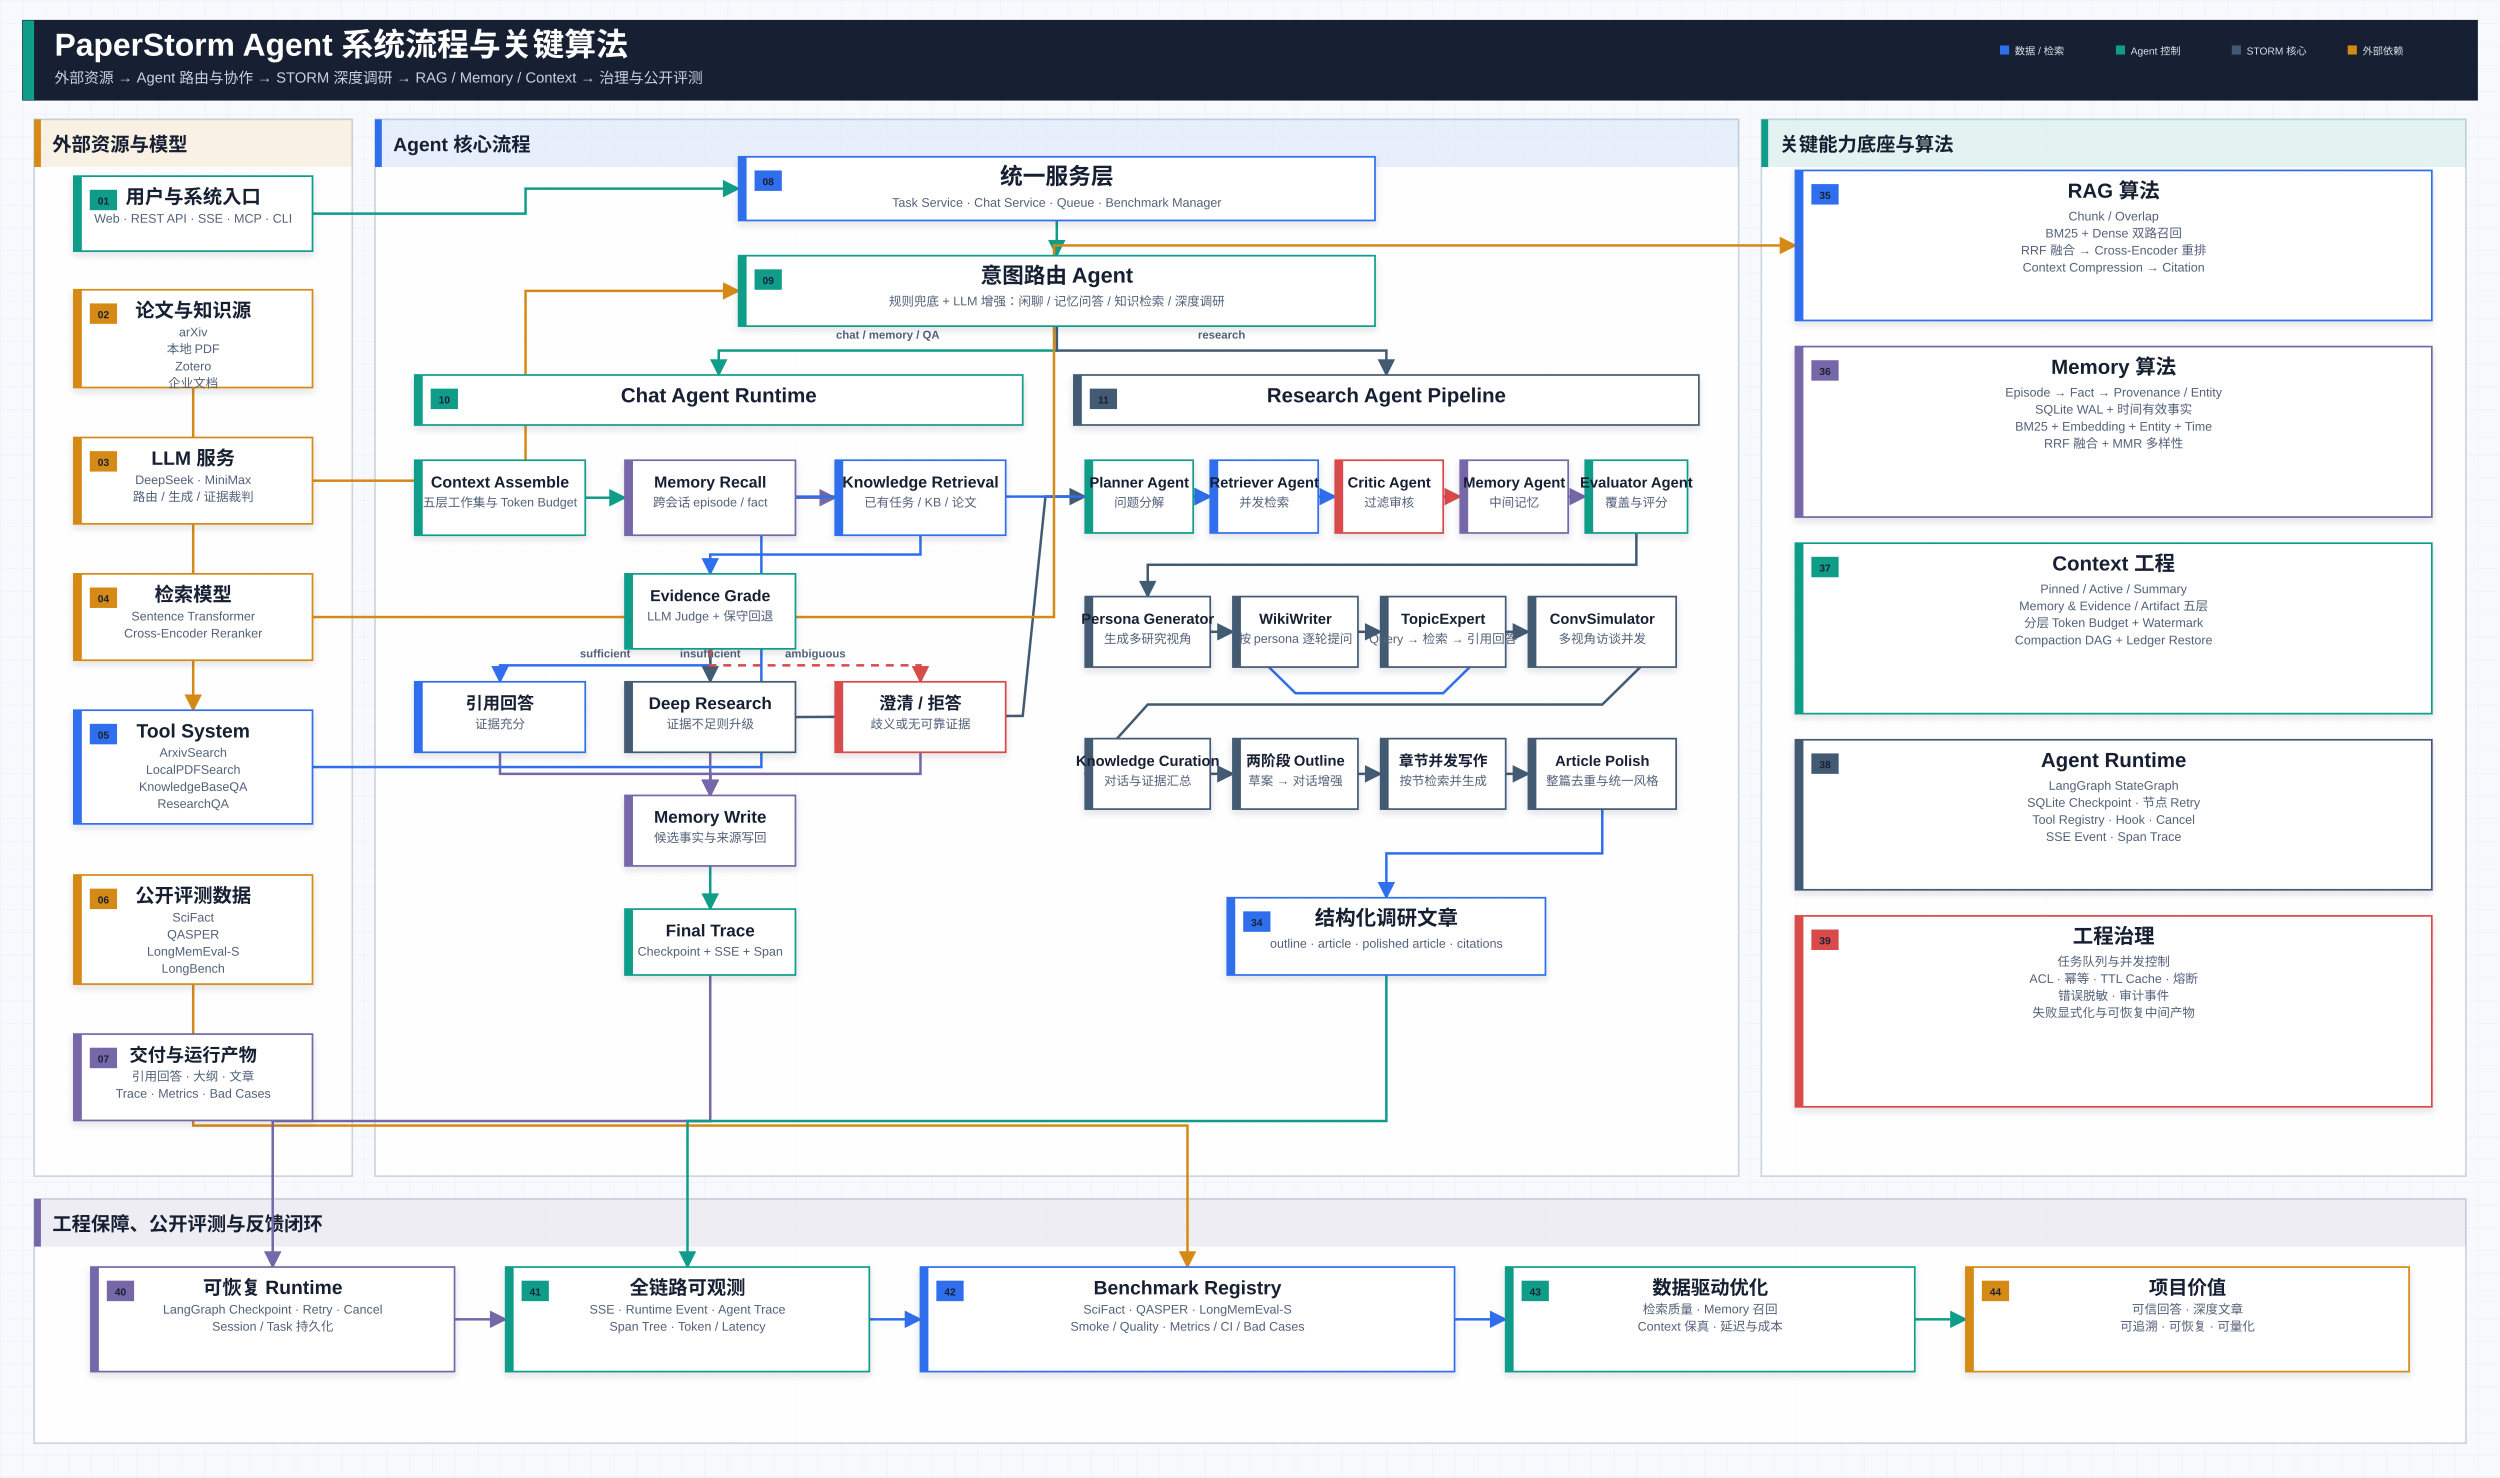
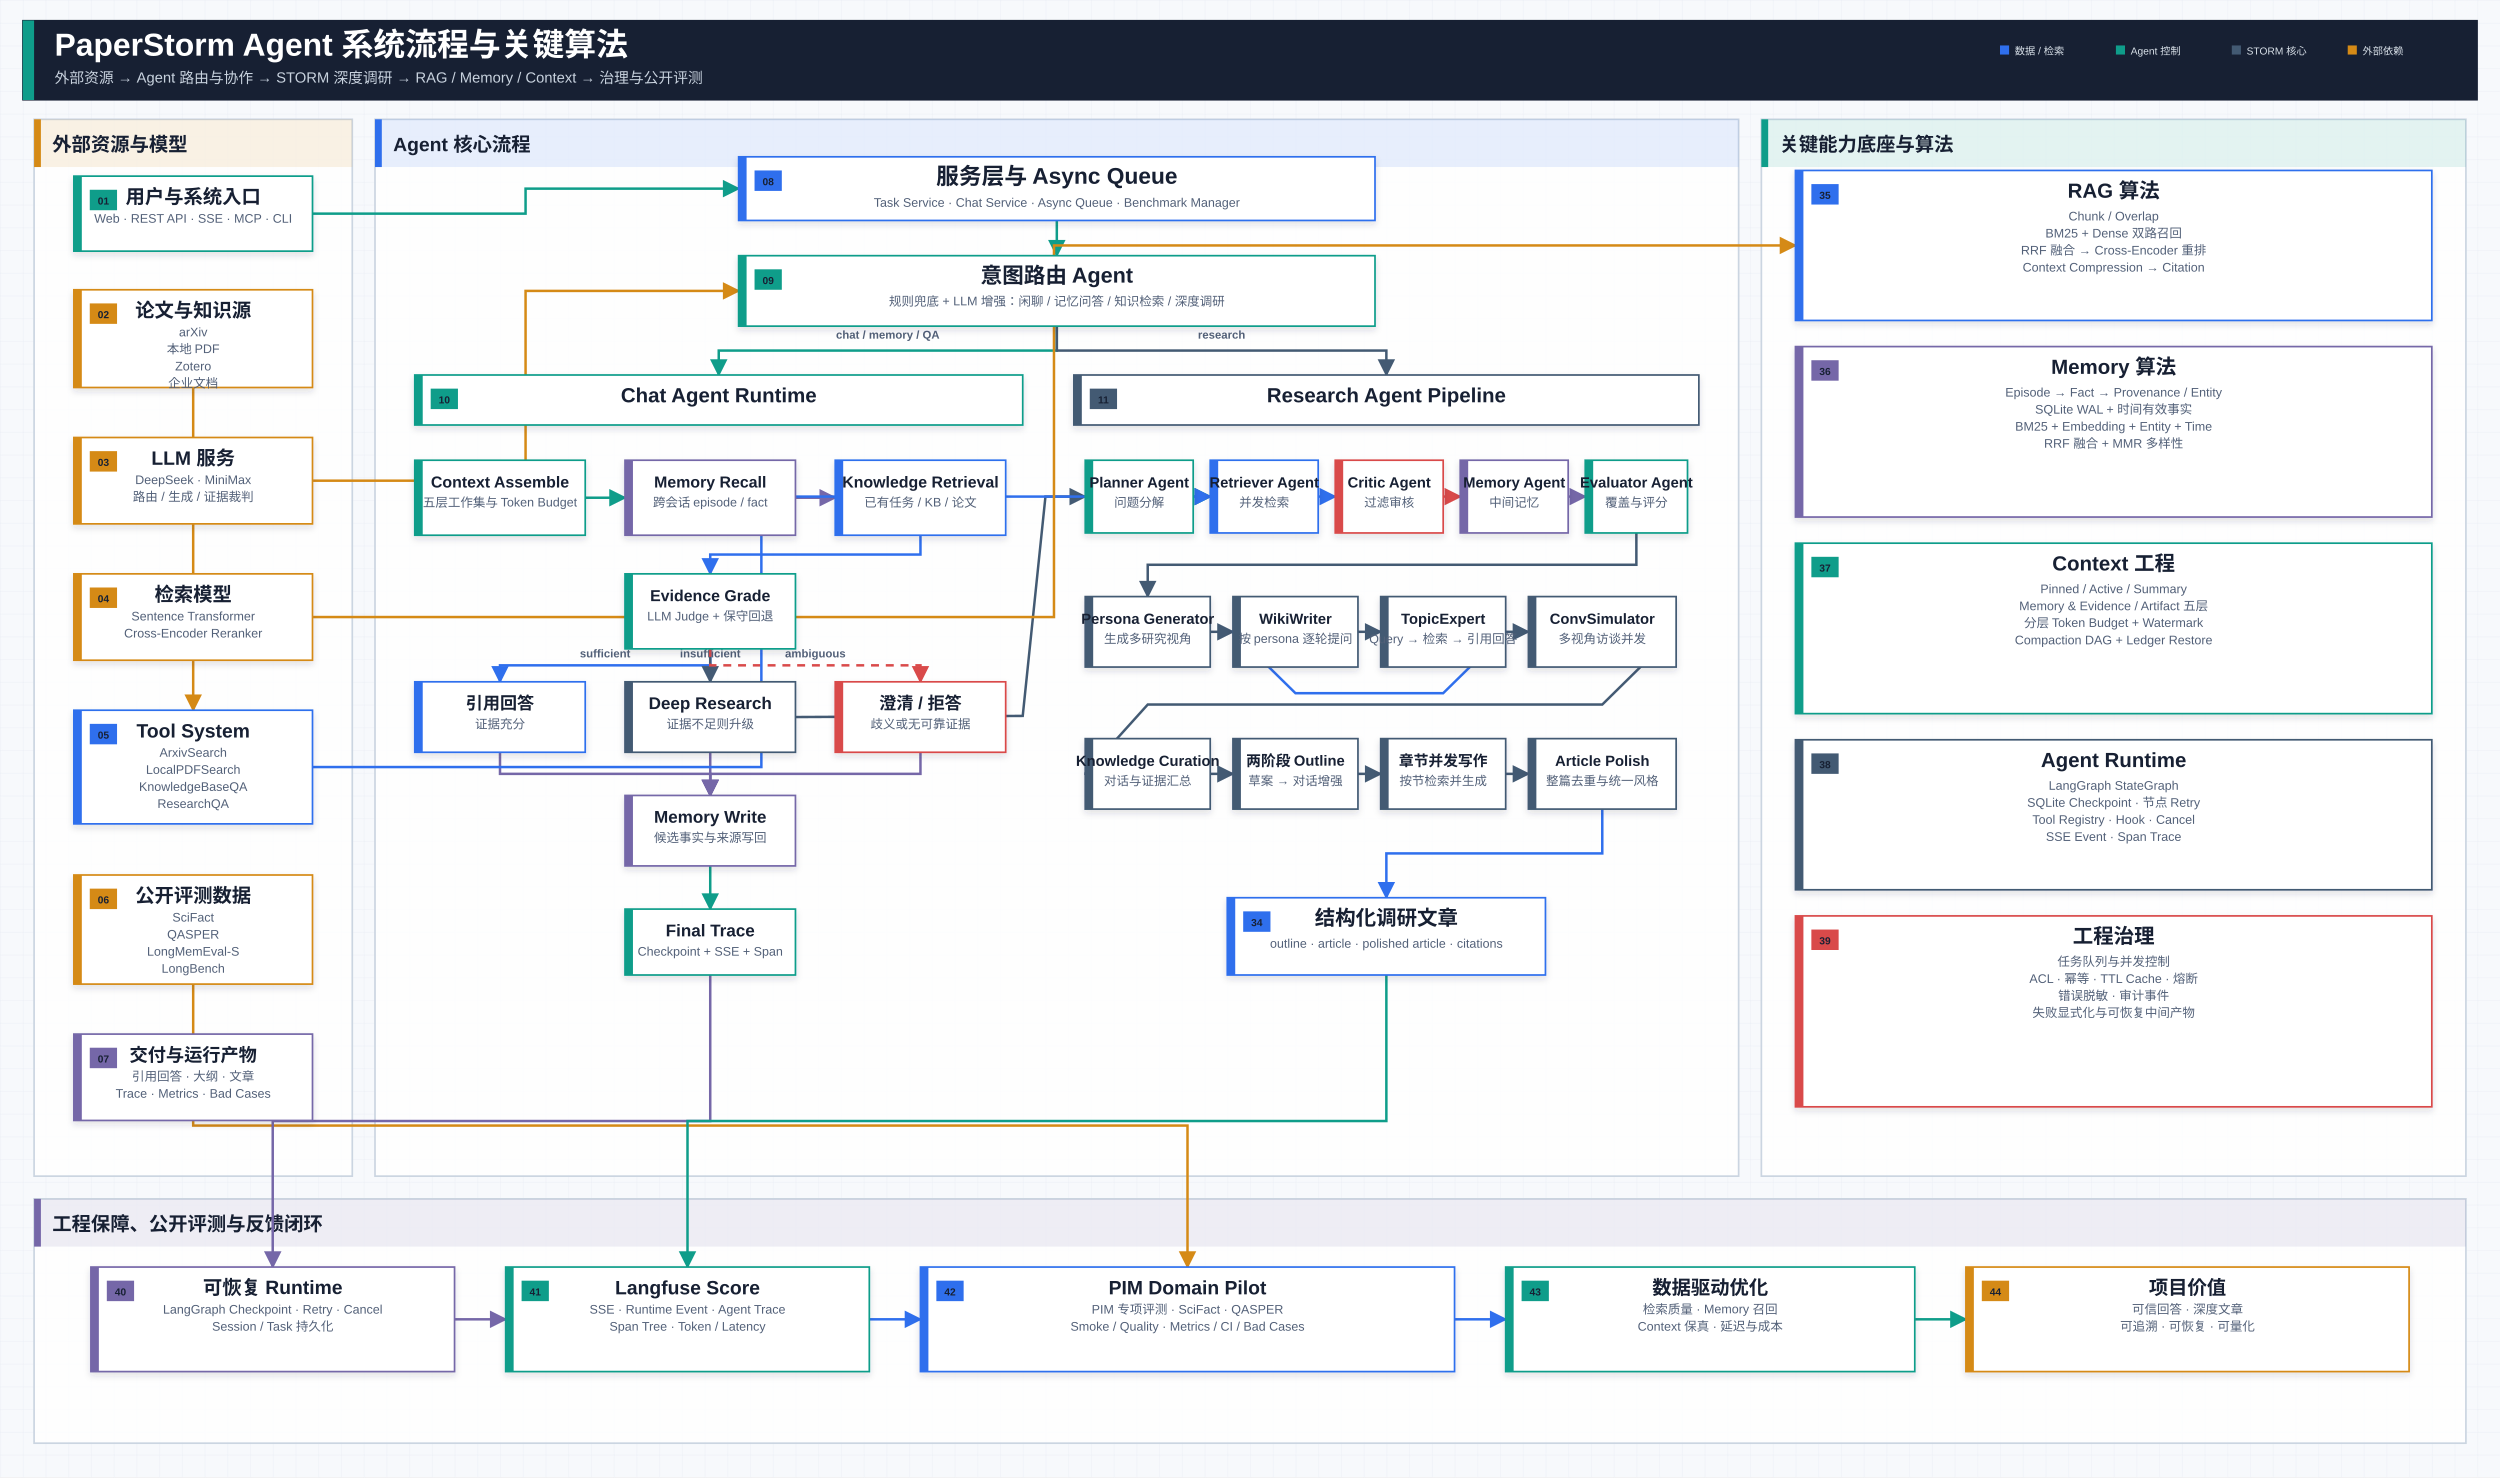
<svg xmlns="http://www.w3.org/2000/svg" width="2200" height="1300" viewBox="0 0 2200 1300" role="img" aria-label="PaperStorm Agent 系统流程与关键算法">
  <defs>
    <filter id="node-shadow" x="-20%" y="-20%" width="140%" height="150%">
      <feDropShadow dx="0" dy="3" stdDeviation="3" flood-color="#24364A" flood-opacity=".14" />
    </filter>
    <pattern id="grid" width="20" height="20" patternUnits="userSpaceOnUse">
      <path d="M 20 0 L 0 0 0 20" fill="none" stroke="#E6EBF2" stroke-width=".6" />
    </pattern>
    <marker id="arrow-primary" viewBox="0 0 10 10" refX="9" refY="5" markerWidth="7" markerHeight="7" orient="auto-start-reverse">
      <path d="M 0 0 L 10 5 L 0 10 z" fill="#2F6FED" />
    </marker>
    <marker id="arrow-control" viewBox="0 0 10 10" refX="9" refY="5" markerWidth="7" markerHeight="7" orient="auto-start-reverse">
      <path d="M 0 0 L 10 5 L 0 10 z" fill="#0F9D8A" />
    </marker>
    <marker id="arrow-external" viewBox="0 0 10 10" refX="9" refY="5" markerWidth="7" markerHeight="7" orient="auto-start-reverse">
      <path d="M 0 0 L 10 5 L 0 10 z" fill="#D58A16" />
    </marker>
    <marker id="arrow-storage" viewBox="0 0 10 10" refX="9" refY="5" markerWidth="7" markerHeight="7" orient="auto-start-reverse">
      <path d="M 0 0 L 10 5 L 0 10 z" fill="#7567A8" />
    </marker>
    <marker id="arrow-danger" viewBox="0 0 10 10" refX="9" refY="5" markerWidth="7" markerHeight="7" orient="auto-start-reverse">
      <path d="M 0 0 L 10 5 L 0 10 z" fill="#D94A4A" />
    </marker>
    <marker id="arrow-storm" viewBox="0 0 10 10" refX="9" refY="5" markerWidth="7" markerHeight="7" orient="auto-start-reverse">
      <path d="M 0 0 L 10 5 L 0 10 z" fill="#435A73" />
    </marker>
    <marker id="arrow-neutral" viewBox="0 0 10 10" refX="9" refY="5" markerWidth="7" markerHeight="7" orient="auto-start-reverse">
      <path d="M 0 0 L 10 5 L 0 10 z" fill="#CBD5E1" />
    </marker>
    <style>text{font-family:'Segoe UI','Microsoft YaHei',Arial,sans-serif;fill:#172033;}.header{font-weight:750;fill:#FFFFFF;}.subtitle{fill:#C8D2DE;}.legend{fill:#D8E0E8;font-size:9px;}.panel-title,.node-title{font-weight:700;}.node-subtitle{fill:#526078;font-weight:400;}.edge-label{fill:#526078;font-size:10px;font-weight:600;}</style>
  </defs>
  <rect width="100%" height="100%" fill="#F7F9FC" />
  <rect width="100%" height="100%" fill="url(#grid)" />
  <rect x="20" y="18" width="2160" height="70" fill="#172033" stroke="#172033" />
  <rect x="20" y="18" width="10" height="70" fill="#0F9D8A" />
  <text x="48" y="49" class="header" font-size="28">PaperStorm Agent 系统流程与关键算法</text>
  <text x="48" y="73" class="subtitle" font-size="13">外部资源 → Agent 路由与协作 → STORM 深度调研 → RAG / Memory / Context → 治理与公开评测</text>
  <rect x="30" y="105" width="280" height="930" fill="#FFFFFF" fill-opacity=".82" stroke="#CBD5E1" stroke-width="1.5" />
  <rect x="30" y="105" width="280" height="42" fill="#D58A16" fill-opacity=".11" stroke="none" />
  <rect x="30" y="105" width="6" height="42" fill="#D58A16" />
  <text x="46" y="133" class="panel-title" text-anchor="start" font-size="17">外部资源与模型</text>
  <rect x="330" y="105" width="1200" height="930" fill="#FFFFFF" fill-opacity=".82" stroke="#CBD5E1" stroke-width="1.5" />
  <rect x="330" y="105" width="1200" height="42" fill="#2F6FED" fill-opacity=".11" stroke="none" />
  <rect x="330" y="105" width="6" height="42" fill="#2F6FED" />
  <text x="346" y="133" class="panel-title" text-anchor="start" font-size="17">Agent 核心流程</text>
  <rect x="1550" y="105" width="620" height="930" fill="#FFFFFF" fill-opacity=".82" stroke="#CBD5E1" stroke-width="1.5" />
  <rect x="1550" y="105" width="620" height="42" fill="#0F9D8A" fill-opacity=".11" stroke="none" />
  <rect x="1550" y="105" width="6" height="42" fill="#0F9D8A" />
  <text x="1566" y="133" class="panel-title" text-anchor="start" font-size="17">关键能力底座与算法</text>
  <rect x="30" y="1055" width="2140" height="215" fill="#FFFFFF" fill-opacity=".82" stroke="#CBD5E1" stroke-width="1.5" />
  <rect x="30" y="1055" width="2140" height="42" fill="#7567A8" fill-opacity=".11" stroke="none" />
  <rect x="30" y="1055" width="6" height="42" fill="#7567A8" />
  <text x="46" y="1083" class="panel-title" text-anchor="start" font-size="17">工程保障、公开评测与反馈闭环</text>
  <path d="M 275 188.0 L 462.5 188.0 L 462.5 166.0 L 650 166.0" fill="none" stroke="#0F9D8A" stroke-width="2.2" stroke-dasharray="none" marker-end="url(#arrow-control)" />
  <path d="M 930.0 194 L 930.0 209.5 L 930.0 209.5 L 930.0 225" fill="none" stroke="#0F9D8A" stroke-width="2.2" stroke-dasharray="none" marker-end="url(#arrow-control)" />
  <path d="M 930.0 287 L 930.0 308.5 L 632.5 308.5 L 632.5 330" fill="none" stroke="#0F9D8A" stroke-width="2.2" stroke-dasharray="none" marker-end="url(#arrow-control)" />
  <text x="781.25" y="298.0" class="edge-label" text-anchor="middle">chat / memory / QA</text>
  <path d="M 930.0 287 L 930.0 308.5 L 1220.0 308.5 L 1220.0 330" fill="none" stroke="#435A73" stroke-width="2.2" stroke-dasharray="none" marker-end="url(#arrow-storm)" />
  <text x="1075.0" y="298.0" class="edge-label" text-anchor="middle">research</text>
  <path d="M 515 438.0 L 532.5 438.0 L 532.5 438.0 L 550 438.0" fill="none" stroke="#0F9D8A" stroke-width="2.2" stroke-dasharray="none" marker-end="url(#arrow-control)" />
  <path d="M 700 438.0 L 717.5 438.0 L 717.5 438.0 L 735 438.0" fill="none" stroke="#7567A8" stroke-width="2.2" stroke-dasharray="none" marker-end="url(#arrow-storage)" />
  <path d="M 810.0 471 L 810.0 488.0 L 625.0 488.0 L 625.0 505" fill="none" stroke="#2F6FED" stroke-width="2.2" stroke-dasharray="none" marker-end="url(#arrow-primary)" />
  <path d="M 625.0 571 L 625.0 585.5 L 440.0 585.5 L 440.0 600" fill="none" stroke="#2F6FED" stroke-width="2.2" stroke-dasharray="none" marker-end="url(#arrow-primary)" />
  <text x="532.5" y="578.5" class="edge-label" text-anchor="middle">sufficient</text>
  <path d="M 625.0 571 L 625.0 585.5 L 625.0 585.5 L 625.0 600" fill="none" stroke="#435A73" stroke-width="2.2" stroke-dasharray="none" marker-end="url(#arrow-storm)" />
  <text x="625.0" y="578.5" class="edge-label" text-anchor="middle">insufficient</text>
  <path d="M 625.0 571 L 625.0 585.5 L 810.0 585.5 L 810.0 600" fill="none" stroke="#D94A4A" stroke-width="2.2" stroke-dasharray="7 6" marker-end="url(#arrow-danger)" />
  <text x="717.5" y="578.5" class="edge-label" text-anchor="middle">ambiguous</text>
  <path d="M 440.0 662 L 440.0 681.0 L 625.0 681.0 L 625.0 700" fill="none" stroke="#7567A8" stroke-width="2.2" stroke-dasharray="none" marker-end="url(#arrow-storage)" />
  <path d="M 625.0 662 L 625.0 681.0 L 625.0 681.0 L 625.0 700" fill="none" stroke="#7567A8" stroke-width="2.2" stroke-dasharray="none" marker-end="url(#arrow-storage)" />
  <path d="M 810.0 662 L 810.0 681.0 L 625.0 681.0 L 625.0 700" fill="none" stroke="#7567A8" stroke-width="2.2" stroke-dasharray="none" marker-end="url(#arrow-storage)" />
  <path d="M 625.0 762 L 625.0 781.0 L 625.0 781.0 L 625.0 800" fill="none" stroke="#0F9D8A" stroke-width="2.2" stroke-dasharray="none" marker-end="url(#arrow-control)" />
  <path d="M 1050 437.0 L 1057.5 437.0 L 1057.5 437.0 L 1065 437.0" fill="none" stroke="#0F9D8A" stroke-width="2.2" stroke-dasharray="none" marker-end="url(#arrow-control)" />
  <path d="M 1160 437.0 L 1167.5 437.0 L 1167.5 437.0 L 1175 437.0" fill="none" stroke="#2F6FED" stroke-width="2.2" stroke-dasharray="none" marker-end="url(#arrow-primary)" />
  <path d="M 1270 437.0 L 1277.5 437.0 L 1277.5 437.0 L 1285 437.0" fill="none" stroke="#D94A4A" stroke-width="2.2" stroke-dasharray="none" marker-end="url(#arrow-danger)" />
  <path d="M 1380 437.0 L 1387.5 437.0 L 1387.5 437.0 L 1395 437.0" fill="none" stroke="#7567A8" stroke-width="2.2" stroke-dasharray="none" marker-end="url(#arrow-storage)" />
  <path d="M 1440.0 469 L 1440.0 497.0 L 1010.0 497.0 L 1010.0 525" fill="none" stroke="#435A73" stroke-width="2.2" stroke-dasharray="none" marker-end="url(#arrow-storm)" />
  <path d="M 1065 556.0 L 1075.0 556.0 L 1075.0 556.0 L 1085 556.0" fill="none" stroke="#435A73" stroke-width="2.2" stroke-dasharray="none" marker-end="url(#arrow-storm)" />
  <path d="M 1195 556.0 L 1205.0 556.0 L 1205.0 556.0 L 1215 556.0" fill="none" stroke="#435A73" stroke-width="2.2" stroke-dasharray="none" marker-end="url(#arrow-storm)" />
  <path d="M 1325 556.0 L 1270 610 L 1140 610 L 1085 556.0" fill="none" stroke="#2F6FED" stroke-width="2.2" stroke-dasharray="none" marker-end="url(#arrow-primary)" />
  <path d="M 1325 556.0 L 1335.0 556.0 L 1335.0 556.0 L 1345 556.0" fill="none" stroke="#435A73" stroke-width="2.2" stroke-dasharray="none" marker-end="url(#arrow-storm)" />
  <path d="M 1475 556.0 L 1410 620 L 1010 620 L 955 681.0" fill="none" stroke="#435A73" stroke-width="2.2" stroke-dasharray="none" marker-end="url(#arrow-storm)" />
  <path d="M 1065 681.0 L 1075.0 681.0 L 1075.0 681.0 L 1085 681.0" fill="none" stroke="#435A73" stroke-width="2.2" stroke-dasharray="none" marker-end="url(#arrow-storm)" />
  <path d="M 1195 681.0 L 1205.0 681.0 L 1205.0 681.0 L 1215 681.0" fill="none" stroke="#435A73" stroke-width="2.2" stroke-dasharray="none" marker-end="url(#arrow-storm)" />
  <path d="M 1325 681.0 L 1335.0 681.0 L 1335.0 681.0 L 1345 681.0" fill="none" stroke="#435A73" stroke-width="2.2" stroke-dasharray="none" marker-end="url(#arrow-storm)" />
  <path d="M 1410.0 712 L 1410.0 751.0 L 1220.0 751.0 L 1220.0 790" fill="none" stroke="#2F6FED" stroke-width="2.2" stroke-dasharray="none" marker-end="url(#arrow-primary)" />
  <path d="M 700 631.0 L 900 630 L 920 437 L 955 437.0" fill="none" stroke="#435A73" stroke-width="2.2" stroke-dasharray="none" marker-end="url(#arrow-storm)" />
  <path d="M 170.0 341 L 170.0 483.0 L 170.0 483.0 L 170.0 625" fill="none" stroke="#D58A16" stroke-width="2.2" stroke-dasharray="none" marker-end="url(#arrow-external)" />
  <path d="M 275 675.0 L 670.0 675.0 L 670.0 437.0 L 1065 437.0" fill="none" stroke="#2F6FED" stroke-width="2.2" stroke-dasharray="none" marker-end="url(#arrow-primary)" />
  <path d="M 275 423.0 L 462.5 423.0 L 462.5 256.0 L 650 256.0" fill="none" stroke="#D58A16" stroke-width="2.2" stroke-dasharray="none" marker-end="url(#arrow-external)" />
  <path d="M 275 543.0 L 927.5 543.0 L 927.5 216.0 L 1580 216.0" fill="none" stroke="#D58A16" stroke-width="2.2" stroke-dasharray="none" marker-end="url(#arrow-external)" />
  <path d="M 170.0 866 L 170.0 990.5 L 1045.0 990.5 L 1045.0 1115" fill="none" stroke="#D58A16" stroke-width="2.2" stroke-dasharray="none" marker-end="url(#arrow-external)" />
  <path d="M 625.0 858 L 625.0 986.5 L 240.0 986.5 L 240.0 1115" fill="none" stroke="#7567A8" stroke-width="2.2" stroke-dasharray="none" marker-end="url(#arrow-storage)" />
  <path d="M 1220.0 858 L 1220.0 986.5 L 605.0 986.5 L 605.0 1115" fill="none" stroke="#0F9D8A" stroke-width="2.2" stroke-dasharray="none" marker-end="url(#arrow-control)" />
  <path d="M 400 1161.0 L 422.5 1161.0 L 422.5 1161.0 L 445 1161.0" fill="none" stroke="#7567A8" stroke-width="2.2" stroke-dasharray="none" marker-end="url(#arrow-storage)" />
  <path d="M 765 1161.0 L 787.5 1161.0 L 787.5 1161.0 L 810 1161.0" fill="none" stroke="#2F6FED" stroke-width="2.2" stroke-dasharray="none" marker-end="url(#arrow-primary)" />
  <path d="M 1280 1161.0 L 1302.5 1161.0 L 1302.5 1161.0 L 1325 1161.0" fill="none" stroke="#2F6FED" stroke-width="2.2" stroke-dasharray="none" marker-end="url(#arrow-primary)" />
  <path d="M 1685 1161.0 L 1707.5 1161.0 L 1707.5 1161.0 L 1730 1161.0" fill="none" stroke="#0F9D8A" stroke-width="2.2" stroke-dasharray="none" marker-end="url(#arrow-control)" />
  <rect x="65" y="155" width="210" height="66" fill="#FFFFFF" stroke="#0F9D8A" stroke-width="1.5" filter="url(#node-shadow)" />
  <rect x="65" y="155" width="7" height="66" fill="#0F9D8A" />
  <rect x="79" y="167" width="24" height="18" fill="#0F9D8A" />
  <text x="91" y="180" text-anchor="middle" font-size="9" font-weight="800" fill="#FFFFFF">01</text>
  <text x="170.0" y="179" class="node-title" text-anchor="middle" font-size="17">用户与系统入口</text>
  <text x="170.0" y="196" class="node-subtitle" text-anchor="middle" font-size="11">Web · REST API · SSE · MCP · CLI</text>
  <rect x="65" y="255" width="210" height="86" fill="#FFFFFF" stroke="#D58A16" stroke-width="1.5" filter="url(#node-shadow)" />
  <rect x="65" y="255" width="7" height="86" fill="#D58A16" />
  <rect x="79" y="267" width="24" height="18" fill="#D58A16" />
  <text x="91" y="280" text-anchor="middle" font-size="9" font-weight="800" fill="#FFFFFF">02</text>
  <text x="170.0" y="279" class="node-title" text-anchor="middle" font-size="17">论文与知识源</text>
  <text x="170.0" y="296" class="node-subtitle" text-anchor="middle" font-size="11">arXiv</text>
  <text x="170.0" y="311" class="node-subtitle" text-anchor="middle" font-size="11">本地 PDF</text>
  <text x="170.0" y="326" class="node-subtitle" text-anchor="middle" font-size="11">Zotero</text>
  <text x="170.0" y="341" class="node-subtitle" text-anchor="middle" font-size="11">企业文档</text>
  <rect x="65" y="385" width="210" height="76" fill="#FFFFFF" stroke="#D58A16" stroke-width="1.5" filter="url(#node-shadow)" />
  <rect x="65" y="385" width="7" height="76" fill="#D58A16" />
  <rect x="79" y="397" width="24" height="18" fill="#D58A16" />
  <text x="91" y="410" text-anchor="middle" font-size="9" font-weight="800" fill="#FFFFFF">03</text>
  <text x="170.0" y="409" class="node-title" text-anchor="middle" font-size="17">LLM 服务</text>
  <text x="170.0" y="426" class="node-subtitle" text-anchor="middle" font-size="11">DeepSeek · MiniMax</text>
  <text x="170.0" y="441" class="node-subtitle" text-anchor="middle" font-size="11">路由 / 生成 / 证据裁判</text>
  <rect x="65" y="505" width="210" height="76" fill="#FFFFFF" stroke="#D58A16" stroke-width="1.5" filter="url(#node-shadow)" />
  <rect x="65" y="505" width="7" height="76" fill="#D58A16" />
  <rect x="79" y="517" width="24" height="18" fill="#D58A16" />
  <text x="91" y="530" text-anchor="middle" font-size="9" font-weight="800" fill="#FFFFFF">04</text>
  <text x="170.0" y="529" class="node-title" text-anchor="middle" font-size="17">检索模型</text>
  <text x="170.0" y="546" class="node-subtitle" text-anchor="middle" font-size="11">Sentence Transformer</text>
  <text x="170.0" y="561" class="node-subtitle" text-anchor="middle" font-size="11">Cross-Encoder Reranker</text>
  <rect x="65" y="625" width="210" height="100" fill="#FFFFFF" stroke="#2F6FED" stroke-width="1.5" filter="url(#node-shadow)" />
  <rect x="65" y="625" width="7" height="100" fill="#2F6FED" />
  <rect x="79" y="637" width="24" height="18" fill="#2F6FED" />
  <text x="91" y="650" text-anchor="middle" font-size="9" font-weight="800" fill="#FFFFFF">05</text>
  <text x="170.0" y="649" class="node-title" text-anchor="middle" font-size="17">Tool System</text>
  <text x="170.0" y="666" class="node-subtitle" text-anchor="middle" font-size="11">ArxivSearch</text>
  <text x="170.0" y="681" class="node-subtitle" text-anchor="middle" font-size="11">LocalPDFSearch</text>
  <text x="170.0" y="696" class="node-subtitle" text-anchor="middle" font-size="11">KnowledgeBaseQA</text>
  <text x="170.0" y="711" class="node-subtitle" text-anchor="middle" font-size="11">ResearchQA</text>
  <rect x="65" y="770" width="210" height="96" fill="#FFFFFF" stroke="#D58A16" stroke-width="1.5" filter="url(#node-shadow)" />
  <rect x="65" y="770" width="7" height="96" fill="#D58A16" />
  <rect x="79" y="782" width="24" height="18" fill="#D58A16" />
  <text x="91" y="795" text-anchor="middle" font-size="9" font-weight="800" fill="#FFFFFF">06</text>
  <text x="170.0" y="794" class="node-title" text-anchor="middle" font-size="17">公开评测数据</text>
  <text x="170.0" y="811" class="node-subtitle" text-anchor="middle" font-size="11">SciFact</text>
  <text x="170.0" y="826" class="node-subtitle" text-anchor="middle" font-size="11">QASPER</text>
  <text x="170.0" y="841" class="node-subtitle" text-anchor="middle" font-size="11">LongMemEval-S</text>
  <text x="170.0" y="856" class="node-subtitle" text-anchor="middle" font-size="11">LongBench</text>
  <rect x="65" y="910" width="210" height="76" fill="#FFFFFF" stroke="#7567A8" stroke-width="1.5" filter="url(#node-shadow)" />
  <rect x="65" y="910" width="7" height="76" fill="#7567A8" />
  <rect x="79" y="922" width="24" height="18" fill="#7567A8" />
  <text x="91" y="935" text-anchor="middle" font-size="9" font-weight="800" fill="#FFFFFF">07</text>
  <text x="170.0" y="934" class="node-title" text-anchor="middle" font-size="16">交付与运行产物</text>
  <text x="170.0" y="951" class="node-subtitle" text-anchor="middle" font-size="11">引用回答 · 大纲 · 文章</text>
  <text x="170.0" y="966" class="node-subtitle" text-anchor="middle" font-size="11">Trace · Metrics · Bad Cases</text>
  <rect x="650" y="138" width="560" height="56" fill="#FFFFFF" stroke="#2F6FED" stroke-width="1.5" filter="url(#node-shadow)" />
  <rect x="650" y="138" width="7" height="56" fill="#2F6FED" />
  <rect x="664" y="150" width="24" height="18" fill="#2F6FED" />
  <text x="676" y="163" text-anchor="middle" font-size="9" font-weight="800" fill="#FFFFFF">08</text>
-   <text x="930.0" y="162" class="node-title" text-anchor="middle" font-size="20">统一服务层</text>
-   <text x="930.0" y="182" class="node-subtitle" text-anchor="middle" font-size="11">Task Service · Chat Service · Queue · Benchmark Manager</text>
+   <text x="930.0" y="162" class="node-title" text-anchor="middle" font-size="20">服务层与 Async Queue</text>
+   <text x="930.0" y="182" class="node-subtitle" text-anchor="middle" font-size="11">Task Service · Chat Service · Async Queue · Benchmark Manager</text>
  <rect x="650" y="225" width="560" height="62" fill="#FFFFFF" stroke="#0F9D8A" stroke-width="1.5" filter="url(#node-shadow)" />
  <rect x="650" y="225" width="7" height="62" fill="#0F9D8A" />
  <rect x="664" y="237" width="24" height="18" fill="#0F9D8A" />
  <text x="676" y="250" text-anchor="middle" font-size="9" font-weight="800" fill="#FFFFFF">09</text>
  <text x="930.0" y="249" class="node-title" text-anchor="middle" font-size="19">意图路由 Agent</text>
  <text x="930.0" y="269" class="node-subtitle" text-anchor="middle" font-size="11">规则兜底 + LLM 增强：闲聊 / 记忆问答 / 知识检索 / 深度调研</text>
  <rect x="365" y="330" width="535" height="44" fill="#FFFFFF" stroke="#0F9D8A" stroke-width="1.5" filter="url(#node-shadow)" />
  <rect x="365" y="330" width="7" height="44" fill="#0F9D8A" />
  <rect x="379" y="342" width="24" height="18" fill="#0F9D8A" />
  <text x="391" y="355" text-anchor="middle" font-size="9" font-weight="800" fill="#FFFFFF">10</text>
  <text x="632.5" y="354" class="node-title" text-anchor="middle" font-size="18">Chat Agent Runtime</text>
  <rect x="945" y="330" width="550" height="44" fill="#FFFFFF" stroke="#435A73" stroke-width="1.5" filter="url(#node-shadow)" />
  <rect x="945" y="330" width="7" height="44" fill="#435A73" />
  <rect x="959" y="342" width="24" height="18" fill="#435A73" />
  <text x="971" y="355" text-anchor="middle" font-size="9" font-weight="800" fill="#FFFFFF">11</text>
  <text x="1220.0" y="354" class="node-title" text-anchor="middle" font-size="18">Research Agent Pipeline</text>
  <rect x="365" y="405" width="150" height="66" fill="#FFFFFF" stroke="#0F9D8A" stroke-width="1.5" filter="url(#node-shadow)" />
  <rect x="365" y="405" width="7" height="66" fill="#0F9D8A" />
  <text x="440.0" y="429" class="node-title" text-anchor="middle" font-size="14">Context Assemble</text>
  <text x="440.0" y="446" class="node-subtitle" text-anchor="middle" font-size="11">五层工作集与 Token Budget</text>
  <rect x="550" y="405" width="150" height="66" fill="#FFFFFF" stroke="#7567A8" stroke-width="1.5" filter="url(#node-shadow)" />
  <rect x="550" y="405" width="7" height="66" fill="#7567A8" />
  <text x="625.0" y="429" class="node-title" text-anchor="middle" font-size="14">Memory Recall</text>
  <text x="625.0" y="446" class="node-subtitle" text-anchor="middle" font-size="11">跨会话 episode / fact</text>
  <rect x="735" y="405" width="150" height="66" fill="#FFFFFF" stroke="#2F6FED" stroke-width="1.5" filter="url(#node-shadow)" />
  <rect x="735" y="405" width="7" height="66" fill="#2F6FED" />
  <text x="810.0" y="429" class="node-title" text-anchor="middle" font-size="14">Knowledge Retrieval</text>
  <text x="810.0" y="446" class="node-subtitle" text-anchor="middle" font-size="11">已有任务 / KB / 论文</text>
  <rect x="550" y="505" width="150" height="66" fill="#FFFFFF" stroke="#0F9D8A" stroke-width="1.5" filter="url(#node-shadow)" />
  <rect x="550" y="505" width="7" height="66" fill="#0F9D8A" />
  <text x="625.0" y="529" class="node-title" text-anchor="middle" font-size="14">Evidence Grade</text>
  <text x="625.0" y="546" class="node-subtitle" text-anchor="middle" font-size="11">LLM Judge + 保守回退</text>
  <rect x="365" y="600" width="150" height="62" fill="#FFFFFF" stroke="#2F6FED" stroke-width="1.5" filter="url(#node-shadow)" />
  <rect x="365" y="600" width="7" height="62" fill="#2F6FED" />
  <text x="440.0" y="624" class="node-title" text-anchor="middle" font-size="15">引用回答</text>
  <text x="440.0" y="641" class="node-subtitle" text-anchor="middle" font-size="11">证据充分</text>
  <rect x="550" y="600" width="150" height="62" fill="#FFFFFF" stroke="#435A73" stroke-width="1.5" filter="url(#node-shadow)" />
  <rect x="550" y="600" width="7" height="62" fill="#435A73" />
  <text x="625.0" y="624" class="node-title" text-anchor="middle" font-size="15">Deep Research</text>
  <text x="625.0" y="641" class="node-subtitle" text-anchor="middle" font-size="11">证据不足则升级</text>
  <rect x="735" y="600" width="150" height="62" fill="#FFFFFF" stroke="#D94A4A" stroke-width="1.5" filter="url(#node-shadow)" />
  <rect x="735" y="600" width="7" height="62" fill="#D94A4A" />
  <text x="810.0" y="624" class="node-title" text-anchor="middle" font-size="15">澄清 / 拒答</text>
  <text x="810.0" y="641" class="node-subtitle" text-anchor="middle" font-size="11">歧义或无可靠证据</text>
  <rect x="550" y="700" width="150" height="62" fill="#FFFFFF" stroke="#7567A8" stroke-width="1.5" filter="url(#node-shadow)" />
  <rect x="550" y="700" width="7" height="62" fill="#7567A8" />
  <text x="625.0" y="724" class="node-title" text-anchor="middle" font-size="15">Memory Write</text>
  <text x="625.0" y="741" class="node-subtitle" text-anchor="middle" font-size="11">候选事实与来源写回</text>
  <rect x="550" y="800" width="150" height="58" fill="#FFFFFF" stroke="#0F9D8A" stroke-width="1.5" filter="url(#node-shadow)" />
  <rect x="550" y="800" width="7" height="58" fill="#0F9D8A" />
  <text x="625.0" y="824" class="node-title" text-anchor="middle" font-size="15">Final Trace</text>
  <text x="625.0" y="841" class="node-subtitle" text-anchor="middle" font-size="11">Checkpoint + SSE + Span</text>
  <rect x="955" y="405" width="95" height="64" fill="#FFFFFF" stroke="#0F9D8A" stroke-width="1.5" filter="url(#node-shadow)" />
  <rect x="955" y="405" width="7" height="64" fill="#0F9D8A" />
  <text x="1002.5" y="429" class="node-title" text-anchor="middle" font-size="13">Planner Agent</text>
  <text x="1002.5" y="446" class="node-subtitle" text-anchor="middle" font-size="11">问题分解</text>
  <rect x="1065" y="405" width="95" height="64" fill="#FFFFFF" stroke="#2F6FED" stroke-width="1.5" filter="url(#node-shadow)" />
  <rect x="1065" y="405" width="7" height="64" fill="#2F6FED" />
  <text x="1112.5" y="429" class="node-title" text-anchor="middle" font-size="13">Retriever Agent</text>
  <text x="1112.5" y="446" class="node-subtitle" text-anchor="middle" font-size="11">并发检索</text>
  <rect x="1175" y="405" width="95" height="64" fill="#FFFFFF" stroke="#D94A4A" stroke-width="1.5" filter="url(#node-shadow)" />
  <rect x="1175" y="405" width="7" height="64" fill="#D94A4A" />
  <text x="1222.5" y="429" class="node-title" text-anchor="middle" font-size="13">Critic Agent</text>
  <text x="1222.5" y="446" class="node-subtitle" text-anchor="middle" font-size="11">过滤审核</text>
  <rect x="1285" y="405" width="95" height="64" fill="#FFFFFF" stroke="#7567A8" stroke-width="1.5" filter="url(#node-shadow)" />
  <rect x="1285" y="405" width="7" height="64" fill="#7567A8" />
  <text x="1332.5" y="429" class="node-title" text-anchor="middle" font-size="13">Memory Agent</text>
  <text x="1332.5" y="446" class="node-subtitle" text-anchor="middle" font-size="11">中间记忆</text>
  <rect x="1395" y="405" width="90" height="64" fill="#FFFFFF" stroke="#0F9D8A" stroke-width="1.5" filter="url(#node-shadow)" />
  <rect x="1395" y="405" width="7" height="64" fill="#0F9D8A" />
  <text x="1440.0" y="429" class="node-title" text-anchor="middle" font-size="13">Evaluator Agent</text>
  <text x="1440.0" y="446" class="node-subtitle" text-anchor="middle" font-size="11">覆盖与评分</text>
  <rect x="955" y="525" width="110" height="62" fill="#FFFFFF" stroke="#435A73" stroke-width="1.5" filter="url(#node-shadow)" />
  <rect x="955" y="525" width="7" height="62" fill="#435A73" />
  <text x="1010.0" y="549" class="node-title" text-anchor="middle" font-size="13">Persona Generator</text>
  <text x="1010.0" y="566" class="node-subtitle" text-anchor="middle" font-size="11">生成多研究视角</text>
  <rect x="1085" y="525" width="110" height="62" fill="#FFFFFF" stroke="#435A73" stroke-width="1.5" filter="url(#node-shadow)" />
  <rect x="1085" y="525" width="7" height="62" fill="#435A73" />
  <text x="1140.0" y="549" class="node-title" text-anchor="middle" font-size="13">WikiWriter</text>
  <text x="1140.0" y="566" class="node-subtitle" text-anchor="middle" font-size="11">按 persona 逐轮提问</text>
  <rect x="1215" y="525" width="110" height="62" fill="#FFFFFF" stroke="#435A73" stroke-width="1.5" filter="url(#node-shadow)" />
  <rect x="1215" y="525" width="7" height="62" fill="#435A73" />
  <text x="1270.0" y="549" class="node-title" text-anchor="middle" font-size="13">TopicExpert</text>
  <text x="1270.0" y="566" class="node-subtitle" text-anchor="middle" font-size="11">Query → 检索 → 引用回答</text>
  <rect x="1345" y="525" width="130" height="62" fill="#FFFFFF" stroke="#435A73" stroke-width="1.5" filter="url(#node-shadow)" />
  <rect x="1345" y="525" width="7" height="62" fill="#435A73" />
  <text x="1410.0" y="549" class="node-title" text-anchor="middle" font-size="13">ConvSimulator</text>
  <text x="1410.0" y="566" class="node-subtitle" text-anchor="middle" font-size="11">多视角访谈并发</text>
  <rect x="955" y="650" width="110" height="62" fill="#FFFFFF" stroke="#435A73" stroke-width="1.5" filter="url(#node-shadow)" />
  <rect x="955" y="650" width="7" height="62" fill="#435A73" />
  <text x="1010.0" y="674" class="node-title" text-anchor="middle" font-size="13">Knowledge Curation</text>
  <text x="1010.0" y="691" class="node-subtitle" text-anchor="middle" font-size="11">对话与证据汇总</text>
  <rect x="1085" y="650" width="110" height="62" fill="#FFFFFF" stroke="#435A73" stroke-width="1.5" filter="url(#node-shadow)" />
  <rect x="1085" y="650" width="7" height="62" fill="#435A73" />
  <text x="1140.0" y="674" class="node-title" text-anchor="middle" font-size="13">两阶段 Outline</text>
  <text x="1140.0" y="691" class="node-subtitle" text-anchor="middle" font-size="11">草案 → 对话增强</text>
  <rect x="1215" y="650" width="110" height="62" fill="#FFFFFF" stroke="#435A73" stroke-width="1.5" filter="url(#node-shadow)" />
  <rect x="1215" y="650" width="7" height="62" fill="#435A73" />
  <text x="1270.0" y="674" class="node-title" text-anchor="middle" font-size="13">章节并发写作</text>
  <text x="1270.0" y="691" class="node-subtitle" text-anchor="middle" font-size="11">按节检索并生成</text>
  <rect x="1345" y="650" width="130" height="62" fill="#FFFFFF" stroke="#435A73" stroke-width="1.5" filter="url(#node-shadow)" />
  <rect x="1345" y="650" width="7" height="62" fill="#435A73" />
  <text x="1410.0" y="674" class="node-title" text-anchor="middle" font-size="13">Article Polish</text>
  <text x="1410.0" y="691" class="node-subtitle" text-anchor="middle" font-size="11">整篇去重与统一风格</text>
  <rect x="1080" y="790" width="280" height="68" fill="#FFFFFF" stroke="#2F6FED" stroke-width="1.5" filter="url(#node-shadow)" />
  <rect x="1080" y="790" width="7" height="68" fill="#2F6FED" />
  <rect x="1094" y="802" width="24" height="18" fill="#2F6FED" />
  <text x="1106" y="815" text-anchor="middle" font-size="9" font-weight="800" fill="#FFFFFF">34</text>
  <text x="1220.0" y="814" class="node-title" text-anchor="middle" font-size="18">结构化调研文章</text>
  <text x="1220.0" y="834" class="node-subtitle" text-anchor="middle" font-size="11">outline · article · polished article · citations</text>
  <rect x="1580" y="150" width="560" height="132" fill="#FFFFFF" stroke="#2F6FED" stroke-width="1.5" filter="url(#node-shadow)" />
  <rect x="1580" y="150" width="7" height="132" fill="#2F6FED" />
  <rect x="1594" y="162" width="24" height="18" fill="#2F6FED" />
  <text x="1606" y="175" text-anchor="middle" font-size="9" font-weight="800" fill="#FFFFFF">35</text>
  <text x="1860.0" y="174" class="node-title" text-anchor="middle" font-size="18">RAG 算法</text>
  <text x="1860.0" y="194" class="node-subtitle" text-anchor="middle" font-size="11">Chunk / Overlap</text>
  <text x="1860.0" y="209" class="node-subtitle" text-anchor="middle" font-size="11">BM25 + Dense 双路召回</text>
  <text x="1860.0" y="224" class="node-subtitle" text-anchor="middle" font-size="11">RRF 融合 → Cross-Encoder 重排</text>
  <text x="1860.0" y="239" class="node-subtitle" text-anchor="middle" font-size="11">Context Compression → Citation</text>
  <rect x="1580" y="305" width="560" height="150" fill="#FFFFFF" stroke="#7567A8" stroke-width="1.5" filter="url(#node-shadow)" />
  <rect x="1580" y="305" width="7" height="150" fill="#7567A8" />
  <rect x="1594" y="317" width="24" height="18" fill="#7567A8" />
  <text x="1606" y="330" text-anchor="middle" font-size="9" font-weight="800" fill="#FFFFFF">36</text>
  <text x="1860.0" y="329" class="node-title" text-anchor="middle" font-size="18">Memory 算法</text>
  <text x="1860.0" y="349" class="node-subtitle" text-anchor="middle" font-size="11">Episode → Fact → Provenance / Entity</text>
  <text x="1860.0" y="364" class="node-subtitle" text-anchor="middle" font-size="11">SQLite WAL + 时间有效事实</text>
  <text x="1860.0" y="379" class="node-subtitle" text-anchor="middle" font-size="11">BM25 + Embedding + Entity + Time</text>
  <text x="1860.0" y="394" class="node-subtitle" text-anchor="middle" font-size="11">RRF 融合 + MMR 多样性</text>
  <rect x="1580" y="478" width="560" height="150" fill="#FFFFFF" stroke="#0F9D8A" stroke-width="1.5" filter="url(#node-shadow)" />
  <rect x="1580" y="478" width="7" height="150" fill="#0F9D8A" />
  <rect x="1594" y="490" width="24" height="18" fill="#0F9D8A" />
  <text x="1606" y="503" text-anchor="middle" font-size="9" font-weight="800" fill="#FFFFFF">37</text>
  <text x="1860.0" y="502" class="node-title" text-anchor="middle" font-size="18">Context 工程</text>
  <text x="1860.0" y="522" class="node-subtitle" text-anchor="middle" font-size="11">Pinned / Active / Summary</text>
  <text x="1860.0" y="537" class="node-subtitle" text-anchor="middle" font-size="11">Memory &amp; Evidence / Artifact 五层</text>
  <text x="1860.0" y="552" class="node-subtitle" text-anchor="middle" font-size="11">分层 Token Budget + Watermark</text>
  <text x="1860.0" y="567" class="node-subtitle" text-anchor="middle" font-size="11">Compaction DAG + Ledger Restore</text>
  <rect x="1580" y="651" width="560" height="132" fill="#FFFFFF" stroke="#435A73" stroke-width="1.5" filter="url(#node-shadow)" />
  <rect x="1580" y="651" width="7" height="132" fill="#435A73" />
  <rect x="1594" y="663" width="24" height="18" fill="#435A73" />
  <text x="1606" y="676" text-anchor="middle" font-size="9" font-weight="800" fill="#FFFFFF">38</text>
  <text x="1860.0" y="675" class="node-title" text-anchor="middle" font-size="18">Agent Runtime</text>
  <text x="1860.0" y="695" class="node-subtitle" text-anchor="middle" font-size="11">LangGraph StateGraph</text>
  <text x="1860.0" y="710" class="node-subtitle" text-anchor="middle" font-size="11">SQLite Checkpoint · 节点 Retry</text>
  <text x="1860.0" y="725" class="node-subtitle" text-anchor="middle" font-size="11">Tool Registry · Hook · Cancel</text>
  <text x="1860.0" y="740" class="node-subtitle" text-anchor="middle" font-size="11">SSE Event · Span Trace</text>
  <rect x="1580" y="806" width="560" height="168" fill="#FFFFFF" stroke="#D94A4A" stroke-width="1.5" filter="url(#node-shadow)" />
  <rect x="1580" y="806" width="7" height="168" fill="#D94A4A" />
  <rect x="1594" y="818" width="24" height="18" fill="#D94A4A" />
  <text x="1606" y="831" text-anchor="middle" font-size="9" font-weight="800" fill="#FFFFFF">39</text>
  <text x="1860.0" y="830" class="node-title" text-anchor="middle" font-size="18">工程治理</text>
  <text x="1860.0" y="850" class="node-subtitle" text-anchor="middle" font-size="11">任务队列与并发控制</text>
  <text x="1860.0" y="865" class="node-subtitle" text-anchor="middle" font-size="11">ACL · 幂等 · TTL Cache · 熔断</text>
  <text x="1860.0" y="880" class="node-subtitle" text-anchor="middle" font-size="11">错误脱敏 · 审计事件</text>
  <text x="1860.0" y="895" class="node-subtitle" text-anchor="middle" font-size="11">失败显式化与可恢复中间产物</text>
  <rect x="80" y="1115" width="320" height="92" fill="#FFFFFF" stroke="#7567A8" stroke-width="1.5" filter="url(#node-shadow)" />
  <rect x="80" y="1115" width="7" height="92" fill="#7567A8" />
  <rect x="94" y="1127" width="24" height="18" fill="#7567A8" />
  <text x="106" y="1140" text-anchor="middle" font-size="9" font-weight="800" fill="#FFFFFF">40</text>
  <text x="240.0" y="1139" class="node-title" text-anchor="middle" font-size="17">可恢复 Runtime</text>
  <text x="240.0" y="1156" class="node-subtitle" text-anchor="middle" font-size="11">LangGraph Checkpoint · Retry · Cancel</text>
  <text x="240.0" y="1171" class="node-subtitle" text-anchor="middle" font-size="11">Session / Task 持久化</text>
  <rect x="445" y="1115" width="320" height="92" fill="#FFFFFF" stroke="#0F9D8A" stroke-width="1.5" filter="url(#node-shadow)" />
  <rect x="445" y="1115" width="7" height="92" fill="#0F9D8A" />
  <rect x="459" y="1127" width="24" height="18" fill="#0F9D8A" />
  <text x="471" y="1140" text-anchor="middle" font-size="9" font-weight="800" fill="#FFFFFF">41</text>
-   <text x="605.0" y="1139" class="node-title" text-anchor="middle" font-size="17">全链路可观测</text>
+   <text x="605.0" y="1139" class="node-title" text-anchor="middle" font-size="17">Langfuse Score</text>
  <text x="605.0" y="1156" class="node-subtitle" text-anchor="middle" font-size="11">SSE · Runtime Event · Agent Trace</text>
  <text x="605.0" y="1171" class="node-subtitle" text-anchor="middle" font-size="11">Span Tree · Token / Latency</text>
  <rect x="810" y="1115" width="470" height="92" fill="#FFFFFF" stroke="#2F6FED" stroke-width="1.5" filter="url(#node-shadow)" />
  <rect x="810" y="1115" width="7" height="92" fill="#2F6FED" />
  <rect x="824" y="1127" width="24" height="18" fill="#2F6FED" />
  <text x="836" y="1140" text-anchor="middle" font-size="9" font-weight="800" fill="#FFFFFF">42</text>
-   <text x="1045.0" y="1139" class="node-title" text-anchor="middle" font-size="17">Benchmark Registry</text>
-   <text x="1045.0" y="1156" class="node-subtitle" text-anchor="middle" font-size="11">SciFact · QASPER · LongMemEval-S</text>
+   <text x="1045.0" y="1139" class="node-title" text-anchor="middle" font-size="17">PIM Domain Pilot</text>
+   <text x="1045.0" y="1156" class="node-subtitle" text-anchor="middle" font-size="11">PIM 专项评测 · SciFact · QASPER</text>
  <text x="1045.0" y="1171" class="node-subtitle" text-anchor="middle" font-size="11">Smoke / Quality · Metrics / CI / Bad Cases</text>
  <rect x="1325" y="1115" width="360" height="92" fill="#FFFFFF" stroke="#0F9D8A" stroke-width="1.5" filter="url(#node-shadow)" />
  <rect x="1325" y="1115" width="7" height="92" fill="#0F9D8A" />
  <rect x="1339" y="1127" width="24" height="18" fill="#0F9D8A" />
  <text x="1351" y="1140" text-anchor="middle" font-size="9" font-weight="800" fill="#FFFFFF">43</text>
  <text x="1505.0" y="1139" class="node-title" text-anchor="middle" font-size="17">数据驱动优化</text>
  <text x="1505.0" y="1156" class="node-subtitle" text-anchor="middle" font-size="11">检索质量 · Memory 召回</text>
  <text x="1505.0" y="1171" class="node-subtitle" text-anchor="middle" font-size="11">Context 保真 · 延迟与成本</text>
  <rect x="1730" y="1115" width="390" height="92" fill="#FFFFFF" stroke="#D58A16" stroke-width="1.5" filter="url(#node-shadow)" />
  <rect x="1730" y="1115" width="7" height="92" fill="#D58A16" />
  <rect x="1744" y="1127" width="24" height="18" fill="#D58A16" />
  <text x="1756" y="1140" text-anchor="middle" font-size="9" font-weight="800" fill="#FFFFFF">44</text>
  <text x="1925.0" y="1139" class="node-title" text-anchor="middle" font-size="17">项目价值</text>
  <text x="1925.0" y="1156" class="node-subtitle" text-anchor="middle" font-size="11">可信回答 · 深度文章</text>
  <text x="1925.0" y="1171" class="node-subtitle" text-anchor="middle" font-size="11">可追溯 · 可恢复 · 可量化</text>
  <rect x="1760" y="40" width="8" height="8" fill="#2F6FED" />
  <text x="1773" y="48" class="legend">数据 / 检索</text>
  <rect x="1862" y="40" width="8" height="8" fill="#0F9D8A" />
  <text x="1875" y="48" class="legend">Agent 控制</text>
  <rect x="1964" y="40" width="8" height="8" fill="#435A73" />
  <text x="1977" y="48" class="legend">STORM 核心</text>
  <rect x="2066" y="40" width="8" height="8" fill="#D58A16" />
  <text x="2079" y="48" class="legend">外部依赖</text>
</svg>
